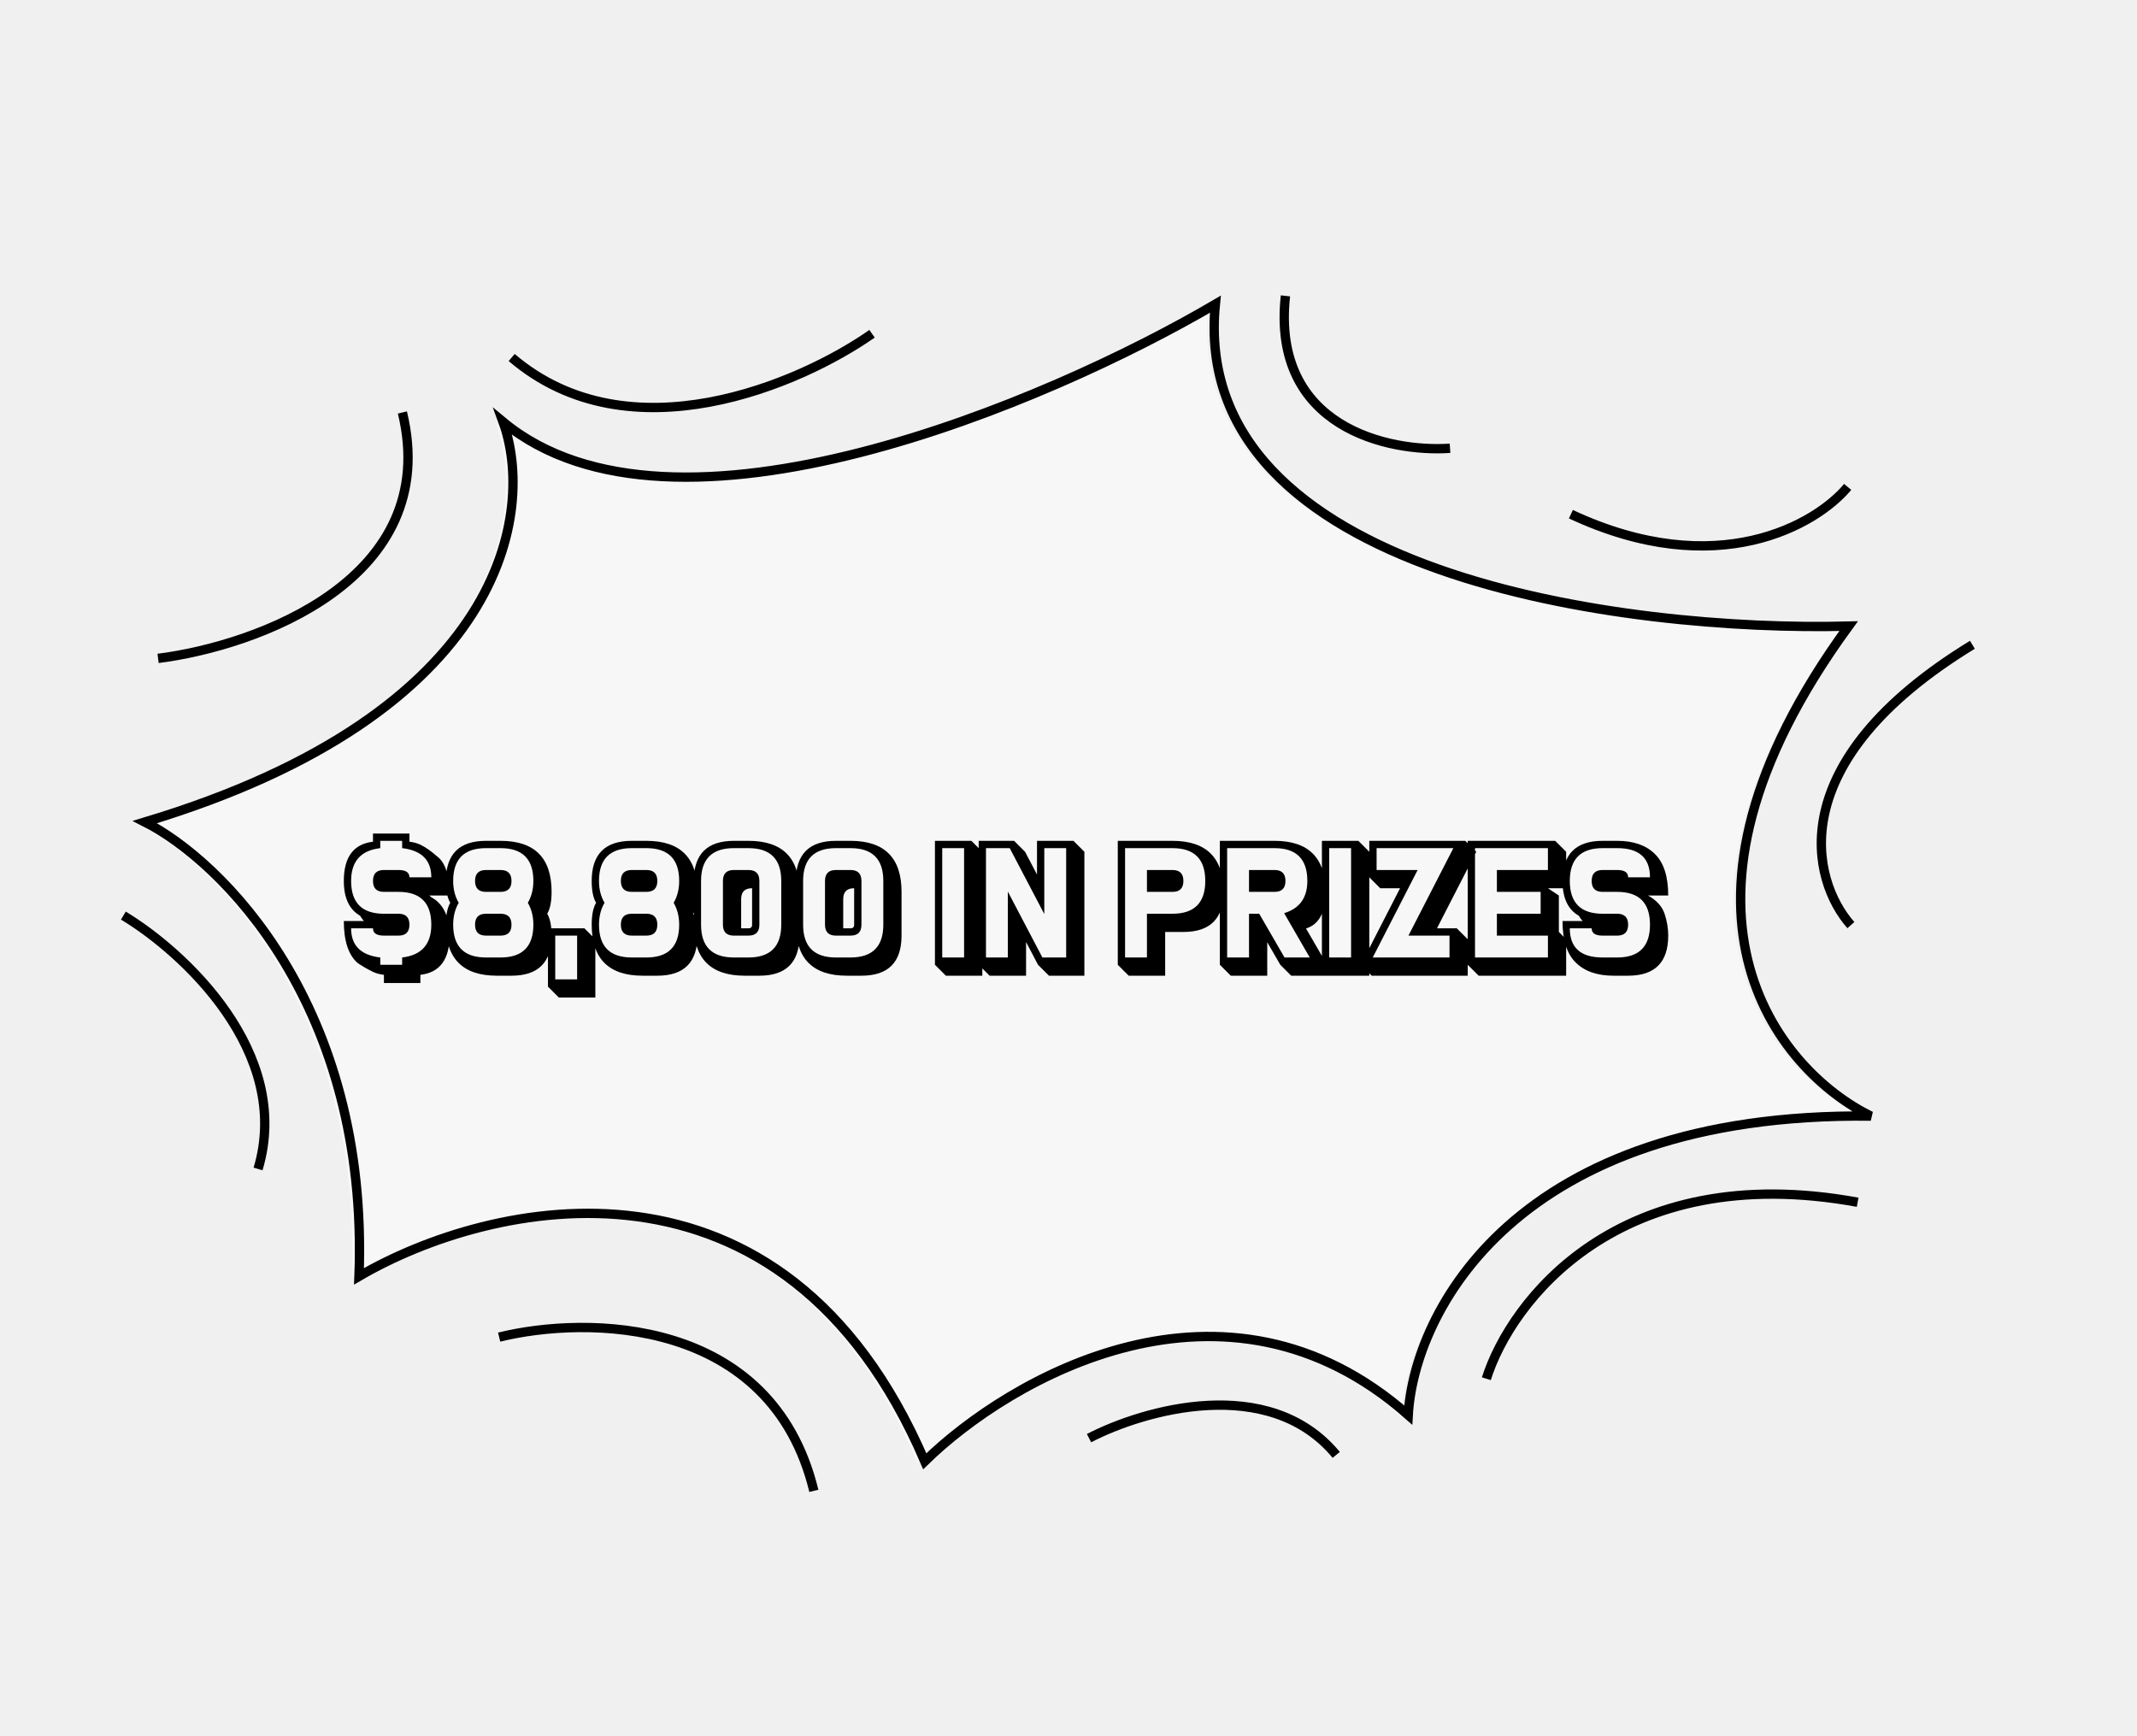
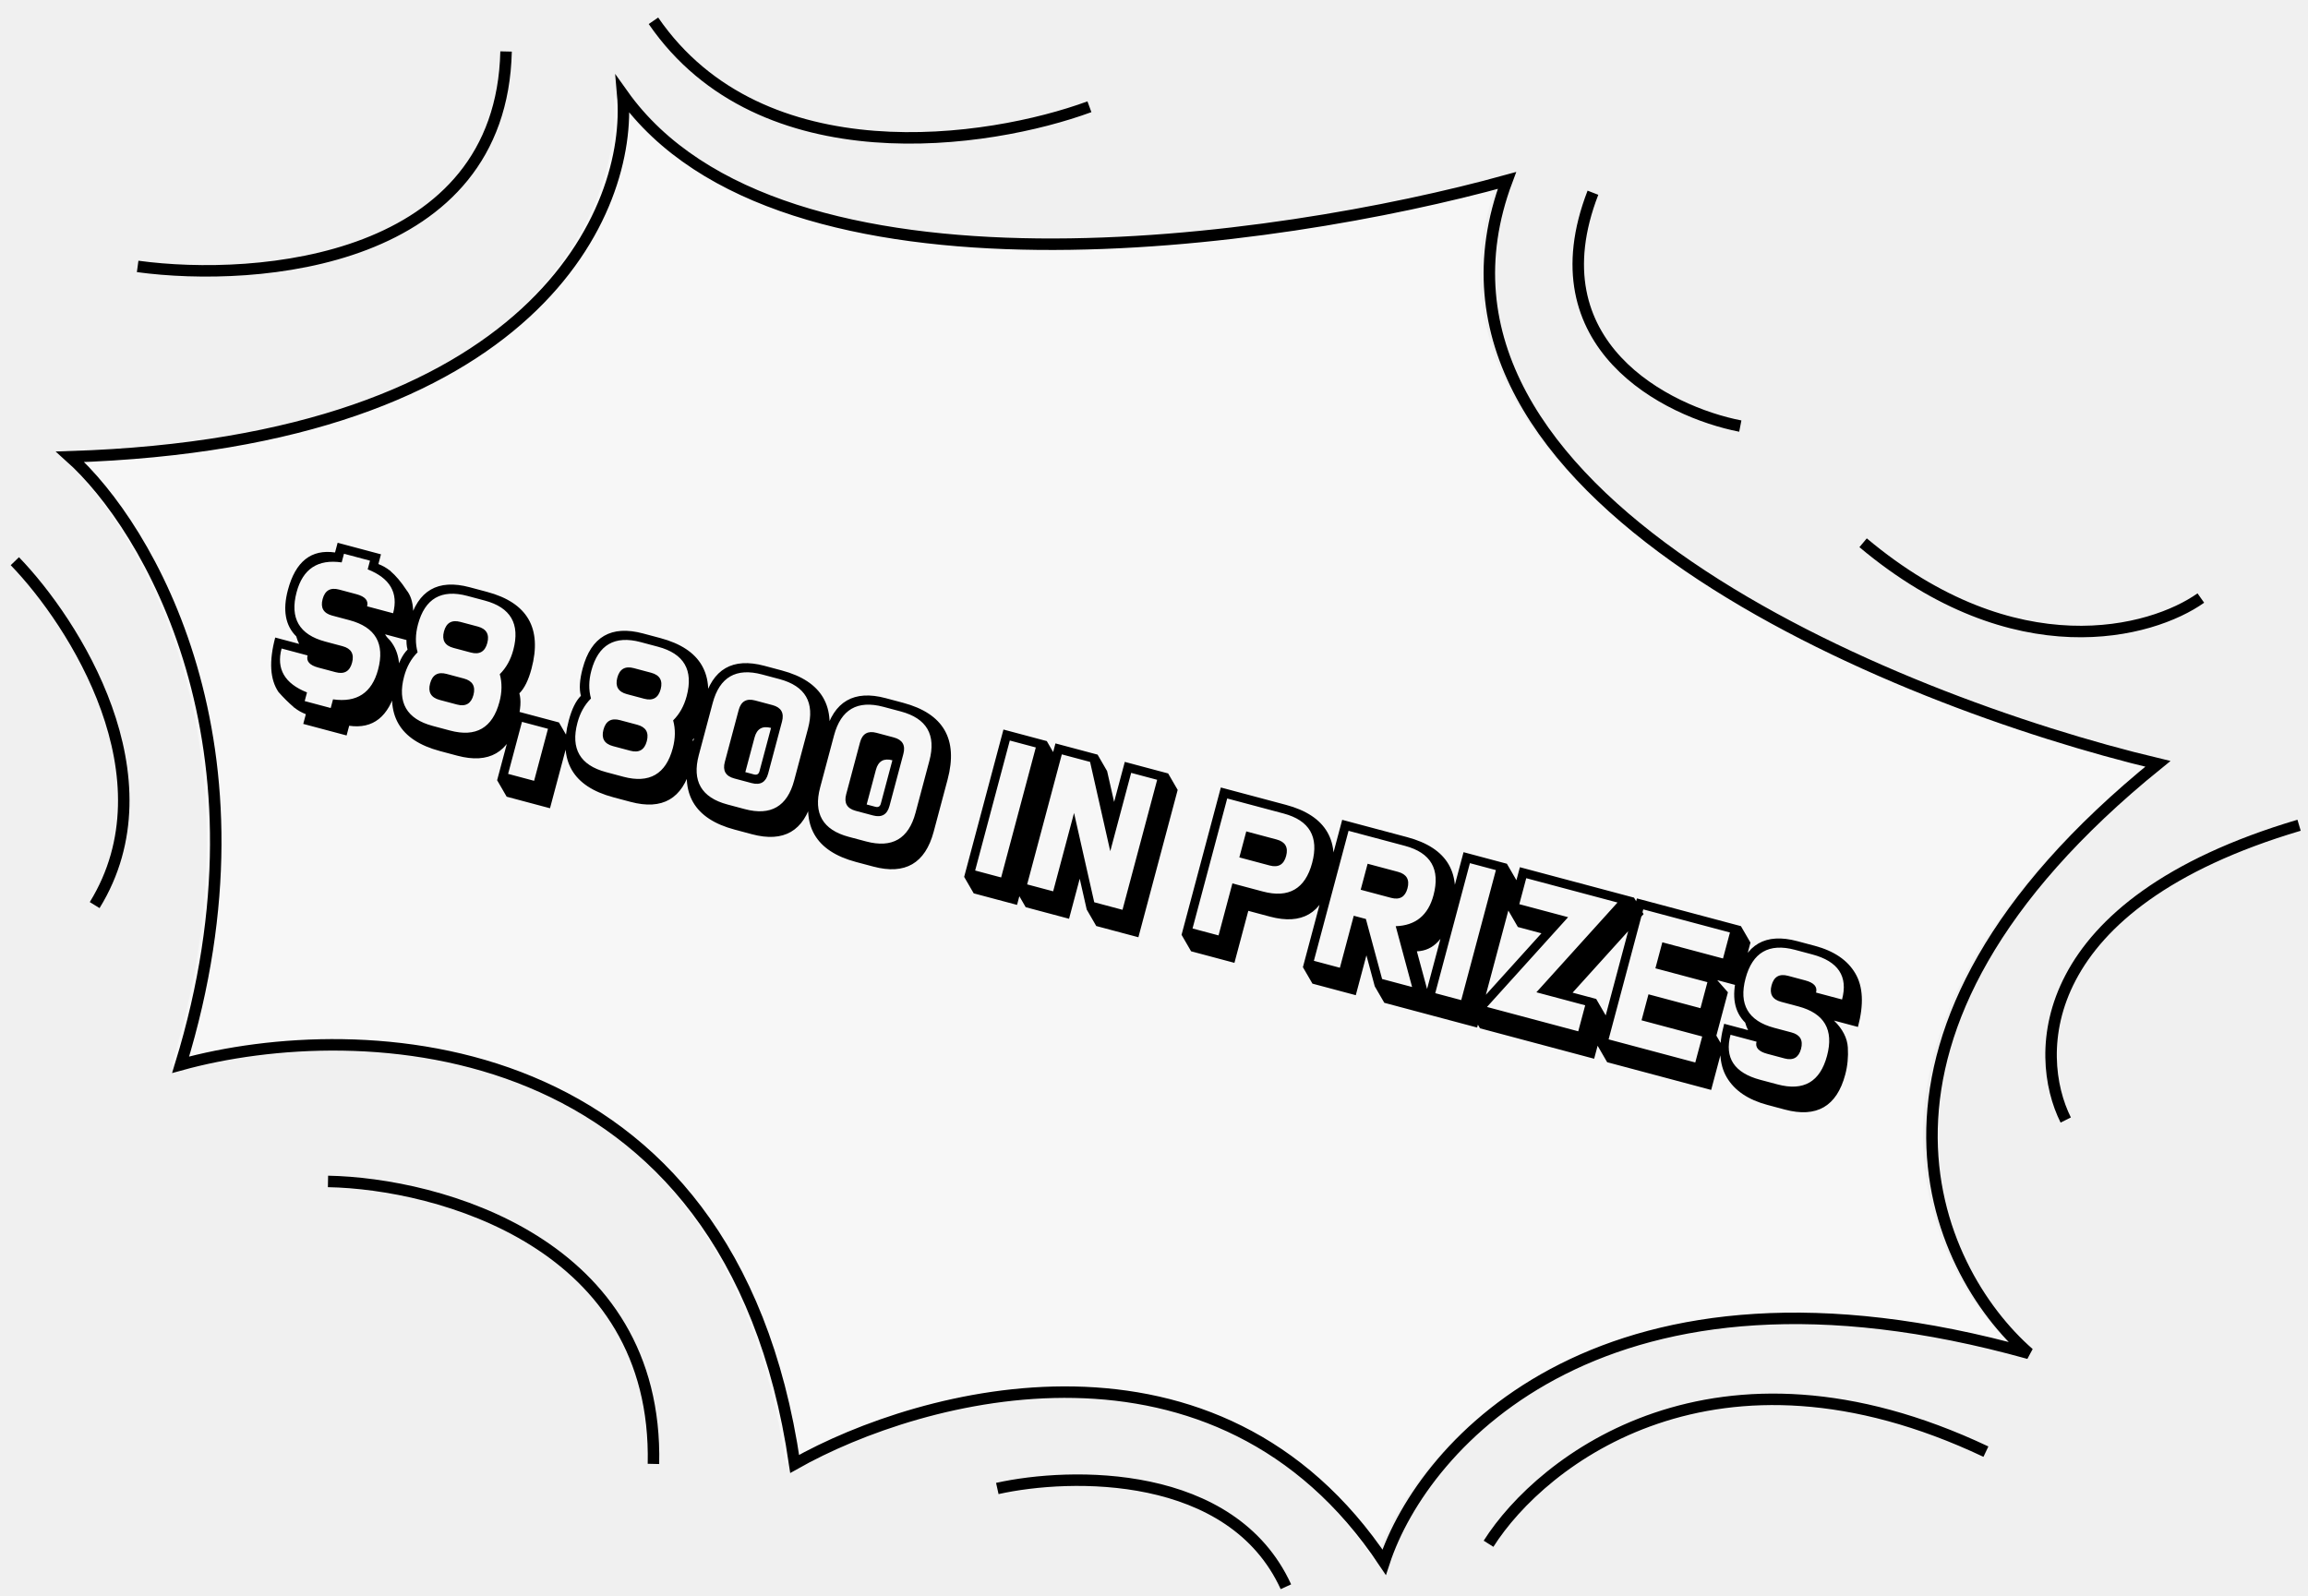
- <svg xmlns="http://www.w3.org/2000/svg" width="229" height="186" viewBox="0 0 229 186" fill="none">
+ <svg xmlns="http://www.w3.org/2000/svg" width="201" height="139" viewBox="0 0 201 139" fill="none">
  <g clip-path="url(#clip0_6_2)">
-     <path d="M37.711 136.963C38.813 107.884 22.875 92.389 14.769 88.277C53.708 76.567 56.576 54.803 53.143 45.386C71.331 60.465 111.611 43.268 129.478 32.784C126.612 61.891 173.525 67.909 197.34 67.281C175.294 97.515 189.739 114.884 199.717 119.789C161.522 119.344 150.756 140.961 150.147 151.826C130.471 134.486 107.409 147.905 98.338 156.782C83.154 121.416 51.593 128.834 37.711 136.963Z" fill="#F7F7F7" />
-     <path d="M16.94 70.557C27.47 69.226 47.447 62.092 43.12 44.203M13.22 98.12C19.593 101.957 31.401 112.758 27.653 125.272M53.489 143.294C62.836 140.987 82.666 141.051 87.213 159.767M116.7 154.12C122.533 151.089 135.997 147.204 143.19 155.915M159.277 147.751C161.872 139.494 173.462 124.151 199.064 128.84M198.34 99.14C194.114 94.362 190.803 81.664 211.361 69.098M197.996 52.179C194.643 56.21 184.017 62.438 168.336 55.104M155.384 48.04C148.862 48.487 136.204 45.846 137.747 31.706M93.448 35.767C85.835 41.118 67.454 49.118 54.832 38.312M15.528 88.094C23.634 92.207 39.572 107.701 38.47 136.781C52.352 128.651 83.913 121.233 99.097 156.599C108.169 147.723 131.23 134.304 150.906 151.643C151.515 140.778 162.281 119.161 200.476 119.607C190.498 114.702 176.053 97.332 198.099 67.098C174.284 67.727 127.372 61.708 130.238 32.601C112.371 43.085 72.09 60.282 53.902 45.203C57.335 54.621 54.467 76.384 15.528 88.094Z" stroke="black" />
-     <path d="M43.094 90.891V90.109H40.75V90.891C38.667 91.135 37.625 92.307 37.625 94.406C37.625 96.75 38.797 97.922 41.141 97.922H42.703C43.484 97.922 43.875 98.312 43.875 99.094C43.875 99.875 43.484 100.266 42.703 100.266H41.141C40.359 100.266 39.969 100.005 39.969 99.484H37.625C37.625 101.323 38.667 102.365 40.75 102.609V103.391H43.094V102.609C45.177 102.365 46.219 101.193 46.219 99.094C46.219 96.75 45.047 95.578 42.703 95.578H41.141C40.359 95.578 39.969 95.188 39.969 94.406C39.969 93.625 40.359 93.234 41.141 93.234H42.703C43.484 93.234 43.875 93.495 43.875 94.016H46.219C46.219 92.177 45.177 91.135 43.094 90.891ZM38.586 98.133C37.425 97.471 36.844 96.229 36.844 94.406C36.844 91.849 37.885 90.448 39.969 90.203V89.328H43.875V90.203C44.286 90.25 44.659 90.349 44.992 90.5H45.047V90.523C45.609 90.794 46.206 91.211 46.836 91.773C47.727 92.43 48.172 93.828 48.172 95.969H46.016C46.141 96.104 46.331 96.242 46.586 96.383C47.643 97.148 48.172 98.443 48.172 100.266C48.172 102.823 47.13 104.224 45.047 104.469V105.344H41.141V104.469C40.729 104.422 40.357 104.323 40.023 104.172H39.969V104.148C39.406 103.878 38.862 103.565 38.336 103.211C37.341 102.346 36.844 100.844 36.844 98.703H39C38.844 98.531 38.706 98.341 38.586 98.133ZM53.641 90.891H52.078C49.734 90.891 48.562 92.062 48.562 94.406C48.562 95.292 48.76 96.073 49.156 96.75C48.76 97.427 48.562 98.208 48.562 99.094C48.562 101.438 49.734 102.609 52.078 102.609H53.641C55.984 102.609 57.156 101.438 57.156 99.094C57.156 98.208 56.958 97.427 56.562 96.75C56.958 96.073 57.156 95.292 57.156 94.406C57.156 92.062 55.984 90.891 53.641 90.891ZM53.641 97.922C54.422 97.922 54.812 98.312 54.812 99.094C54.812 99.875 54.422 100.266 53.641 100.266H52.078C51.297 100.266 50.906 99.875 50.906 99.094C50.906 98.312 51.297 97.922 52.078 97.922H53.641ZM54.812 94.406C54.812 95.188 54.422 95.578 53.641 95.578H52.078C51.297 95.578 50.906 95.188 50.906 94.406C50.906 93.625 51.297 93.234 52.078 93.234H53.641C54.422 93.234 54.812 93.625 54.812 94.406ZM49.148 103.195C48.237 102.284 47.781 100.917 47.781 99.094C47.781 98.062 47.938 97.281 48.25 96.75C47.938 96.219 47.781 95.438 47.781 94.406C47.781 91.542 49.214 90.109 52.078 90.109H53.641C55.464 90.109 56.831 90.565 57.742 91.477C58.654 92.388 59.109 93.755 59.109 95.578C59.109 96.609 58.953 97.391 58.641 97.922C58.953 98.453 59.109 99.234 59.109 100.266C59.109 103.13 57.677 104.562 54.812 104.562H53.25C51.427 104.562 50.06 104.107 49.148 103.195ZM61.844 104.953V100.266H59.5V104.953H61.844ZM58.719 105.734V99.484H62.625L63.797 100.656V106.906H59.891L58.719 105.734ZM69.266 90.891H67.703C65.359 90.891 64.188 92.062 64.188 94.406C64.188 95.292 64.385 96.073 64.781 96.75C64.385 97.427 64.188 98.208 64.188 99.094C64.188 101.438 65.359 102.609 67.703 102.609H69.266C71.609 102.609 72.781 101.438 72.781 99.094C72.781 98.208 72.583 97.427 72.188 96.75C72.583 96.073 72.781 95.292 72.781 94.406C72.781 92.062 71.609 90.891 69.266 90.891ZM69.266 97.922C70.047 97.922 70.438 98.312 70.438 99.094C70.438 99.875 70.047 100.266 69.266 100.266H67.703C66.922 100.266 66.531 99.875 66.531 99.094C66.531 98.312 66.922 97.922 67.703 97.922H69.266ZM70.438 94.406C70.438 95.188 70.047 95.578 69.266 95.578H67.703C66.922 95.578 66.531 95.188 66.531 94.406C66.531 93.625 66.922 93.234 67.703 93.234H69.266C70.047 93.234 70.438 93.625 70.438 94.406ZM64.773 103.195C63.862 102.284 63.406 100.917 63.406 99.094C63.406 98.062 63.562 97.281 63.875 96.75C63.562 96.219 63.406 95.438 63.406 94.406C63.406 91.542 64.838 90.109 67.703 90.109H69.266C71.088 90.109 72.456 90.565 73.367 91.477C74.279 92.388 74.734 93.755 74.734 95.578C74.734 96.609 74.578 97.391 74.266 97.922C74.578 98.453 74.734 99.234 74.734 100.266C74.734 103.13 73.302 104.562 70.438 104.562H68.875C67.052 104.562 65.685 104.107 64.773 103.195ZM80.203 90.891H78.641C76.297 90.891 75.125 92.062 75.125 94.406V99.094C75.125 101.438 76.297 102.609 78.641 102.609H80.203C82.547 102.609 83.719 101.438 83.719 99.094V94.406C83.719 92.062 82.547 90.891 80.203 90.891ZM81.375 94.406V99.094C81.375 99.875 80.984 100.266 80.203 100.266H78.641C77.859 100.266 77.469 99.875 77.469 99.094V94.406C77.469 93.625 77.859 93.234 78.641 93.234H80.203C80.984 93.234 81.375 93.625 81.375 94.406ZM79.422 99.484H80.203C80.463 99.484 80.594 99.354 80.594 99.094V95.188C79.812 95.188 79.422 95.578 79.422 96.359V99.484ZM75.711 103.195C74.799 102.284 74.344 100.917 74.344 99.094V94.406C74.344 91.542 75.776 90.109 78.641 90.109H80.203C82.026 90.109 83.393 90.565 84.305 91.477C85.216 92.388 85.672 93.755 85.672 95.578V100.266C85.672 103.13 84.24 104.562 81.375 104.562H79.812C77.99 104.562 76.622 104.107 75.711 103.195ZM91.141 90.891H89.578C87.234 90.891 86.062 92.062 86.062 94.406V99.094C86.062 101.438 87.234 102.609 89.578 102.609H91.141C93.484 102.609 94.656 101.438 94.656 99.094V94.406C94.656 92.062 93.484 90.891 91.141 90.891ZM92.312 94.406V99.094C92.312 99.875 91.922 100.266 91.141 100.266H89.578C88.797 100.266 88.406 99.875 88.406 99.094V94.406C88.406 93.625 88.797 93.234 89.578 93.234H91.141C91.922 93.234 92.312 93.625 92.312 94.406ZM90.359 99.484H91.141C91.401 99.484 91.531 99.354 91.531 99.094V95.188C90.75 95.188 90.359 95.578 90.359 96.359V99.484ZM86.648 103.195C85.737 102.284 85.281 100.917 85.281 99.094V94.406C85.281 91.542 86.713 90.109 89.578 90.109H91.141C92.963 90.109 94.331 90.565 95.242 91.477C96.154 92.388 96.609 93.755 96.609 95.578V100.266C96.609 103.13 95.177 104.562 92.312 104.562H90.75C88.927 104.562 87.56 104.107 86.648 103.195ZM103.312 102.609V90.891H100.969V102.609H103.312ZM100.188 103.391V90.109H104.094L105.266 91.281V104.562H101.359L100.188 103.391ZM108 95.547L111.703 102.609H114.25V90.891H111.906V97.953L108.203 90.891H105.656V102.609H108V95.547ZM111.234 103.391L109.953 100.953V104.562H106.047L104.875 103.391V90.109H108.672L109.844 91.281L111.125 93.719V90.109H115.031L116.203 91.281V104.562H112.406L111.234 103.391ZM120.562 90.891V102.609H122.906V97.922H125.641C127.984 97.922 129.156 96.75 129.156 94.406C129.156 92.062 127.984 90.891 125.641 90.891H120.562ZM122.906 93.234H125.641C126.422 93.234 126.812 93.625 126.812 94.406C126.812 95.188 126.422 95.578 125.641 95.578H122.906V93.234ZM119.781 103.391V90.109H125.641C127.464 90.109 128.831 90.565 129.742 91.477C130.654 92.388 131.109 93.755 131.109 95.578C131.109 98.443 129.677 99.875 126.812 99.875H124.859V104.562H120.953L119.781 103.391ZM131.5 90.891V102.609H133.844V97.922H134.938L137.648 102.609H140.352L137.609 97.859C139.266 97.359 140.094 96.208 140.094 94.406C140.094 92.062 138.922 90.891 136.578 90.891H131.5ZM133.844 93.234H136.578C137.359 93.234 137.75 93.625 137.75 94.406C137.75 95.188 137.359 95.578 136.578 95.578H133.844V93.234ZM140.68 91.477C141.591 92.388 142.047 93.755 142.047 95.578C142.047 97.766 141.349 99.073 139.953 99.5L142.883 104.562H138.367L137.195 103.391L135.797 100.969V104.562H131.891L130.719 103.391V90.109H136.578C138.401 90.109 139.768 90.565 140.68 91.477ZM144.781 102.609V90.891H142.438V102.609H144.781ZM141.656 103.391V90.109H145.562L146.734 91.281V104.562H142.828L141.656 103.391ZM151.914 93.234L147.102 102.609H155.328V100.266H150.93L155.742 90.891H147.516V93.234H151.914ZM145.82 103.391L150.031 95.188H147.906L146.734 94.016V90.109H157.023L158.195 91.281L153.984 99.484H156.109L157.281 100.656V104.562H146.992L145.82 103.391ZM160.406 100.266V97.922H165.094V95.578H160.406V93.234H165.875V90.891H158.062V102.609H165.875V100.266H160.406ZM165.875 95.188L167.047 95.969V99.875L167.828 100.656V104.562H158.453L157.281 103.391V90.109H166.656L167.828 91.281V95.188H165.875ZM173.297 90.891H171.734C169.391 90.891 168.219 92.062 168.219 94.406C168.219 96.75 169.391 97.922 171.734 97.922H173.297C174.078 97.922 174.469 98.312 174.469 99.094C174.469 99.875 174.078 100.266 173.297 100.266H171.734C170.953 100.266 170.562 100.005 170.562 99.484H168.219C168.219 101.568 169.391 102.609 171.734 102.609H173.297C175.641 102.609 176.812 101.438 176.812 99.094C176.812 96.75 175.641 95.578 173.297 95.578H171.734C170.953 95.578 170.562 95.188 170.562 94.406C170.562 93.625 170.953 93.234 171.734 93.234H173.297C174.078 93.234 174.469 93.495 174.469 94.016H176.812C176.812 91.932 175.641 90.891 173.297 90.891ZM169.18 98.133C168.018 97.471 167.438 96.229 167.438 94.406C167.438 91.542 168.87 90.109 171.734 90.109H173.297C175.042 90.109 176.388 90.578 177.336 91.516C178.289 92.448 178.766 93.932 178.766 95.969H176.609C177.526 96.49 178.115 97.141 178.375 97.922C178.635 98.703 178.766 99.484 178.766 100.266C178.766 103.13 177.333 104.562 174.469 104.562H172.906C171.161 104.562 169.812 104.094 168.859 103.156C167.911 102.224 167.438 100.74 167.438 98.703H169.594C169.438 98.531 169.299 98.341 169.18 98.133Z" fill="black" />
+     <path d="M14.951 92.721C23.507 64.907 12.098 45.829 5.325 39.767C45.967 38.484 54.344 18.194 53.453 8.209C67.143 27.465 110.494 21.225 130.459 15.698C120.191 43.084 163.97 60.984 187.143 66.511C158.052 90.046 167.536 110.551 175.913 117.86C139.122 107.591 123.151 125.705 119.763 136.046C105.218 114.223 79.478 121.248 68.427 127.488C62.865 89.405 30.459 88.442 14.951 92.721Z" fill="#F7F7F7" />
+     <path d="M11.988 23.205C22.505 24.631 43.646 22.884 44.073 4.484M1.293 48.88C6.462 54.228 15.089 67.707 8.245 78.833M28.565 102.903C38.191 103.081 57.335 108.252 56.908 127.507M86.854 129.647C93.271 128.221 107.282 127.935 111.988 138.205M129.635 134.461C134.269 127.151 149.421 115.312 172.95 126.438M179.902 97.554C177.05 91.849 177.122 78.726 200.223 71.879M191.667 52.089C187.389 55.12 175.517 58.4 162.255 47.275M151.56 37.112C145.143 35.864 133.592 30.052 138.726 16.786M94.876 9.298C86.141 12.507 66.319 15.503 56.908 1.81M6.106 39.786C12.879 45.849 24.287 64.926 15.731 92.74C31.239 88.461 63.646 89.424 69.207 127.507C80.259 121.267 105.999 114.242 120.544 136.066C123.931 125.724 139.902 107.61 176.694 117.879C168.316 110.57 158.833 90.066 187.924 66.531C164.75 61.004 120.972 43.103 131.239 15.717C111.274 21.244 67.924 27.484 54.234 8.228C55.125 18.213 46.747 38.503 6.106 39.786Z" stroke="black" />
+     <path d="M32.021 49.59L32.222 48.835L29.957 48.231L29.756 48.986C27.68 48.686 26.372 49.55 25.831 51.578C25.227 53.843 26.058 55.277 28.322 55.88L29.832 56.283C30.587 56.484 30.864 56.962 30.662 57.717C30.461 58.472 29.983 58.749 29.228 58.548L27.718 58.145C26.963 57.944 26.653 57.592 26.787 57.088L24.523 56.485C24.049 58.261 24.787 59.536 26.737 60.309L26.536 61.064L28.801 61.668L29.002 60.913C31.078 61.213 32.386 60.349 32.927 58.321C33.531 56.056 32.7 54.622 30.436 54.018L28.926 53.616C28.171 53.415 27.894 52.937 28.096 52.182C28.297 51.427 28.775 51.15 29.53 51.351L31.04 51.754C31.794 51.955 32.105 52.307 31.971 52.81L34.235 53.414C34.709 51.638 33.971 50.363 32.021 49.59ZM25.799 55.426C24.848 54.488 24.606 53.138 25.076 51.377C25.735 48.906 27.102 47.82 29.178 48.12L29.404 47.275L33.178 48.281L32.953 49.127C33.338 49.278 33.672 49.469 33.956 49.701L34.008 49.715L34.002 49.738C34.476 50.145 34.945 50.701 35.409 51.407C36.101 52.27 36.171 53.736 35.619 55.805L33.536 55.249C33.622 55.412 33.77 55.594 33.98 55.796C34.804 56.808 34.982 58.195 34.512 59.956C33.854 62.428 32.486 63.513 30.41 63.213L30.185 64.058L26.41 63.052L26.636 62.206C26.25 62.055 25.916 61.864 25.633 61.632L25.58 61.618L25.586 61.595C25.112 61.188 24.667 60.746 24.25 60.269C23.511 59.177 23.418 57.597 23.969 55.529L26.052 56.084C25.946 55.878 25.861 55.658 25.799 55.426ZM42.212 52.307L40.702 51.904C38.437 51.3 37.003 52.131 36.399 54.395C36.171 55.251 36.161 56.057 36.369 56.813C35.812 57.365 35.42 58.069 35.192 58.925C34.588 61.189 35.418 62.624 37.683 63.227L39.193 63.63C41.457 64.234 42.892 63.403 43.495 61.139C43.724 60.283 43.733 59.477 43.525 58.721C44.082 58.169 44.475 57.465 44.703 56.609C45.307 54.345 44.476 52.91 42.212 52.307ZM40.4 59.101C41.155 59.302 41.432 59.78 41.231 60.535C41.029 61.29 40.551 61.566 39.797 61.365L38.287 60.963C37.532 60.761 37.255 60.283 37.456 59.529C37.658 58.774 38.136 58.497 38.891 58.698L40.4 59.101ZM42.438 56.005C42.237 56.76 41.759 57.037 41.004 56.836L39.494 56.434C38.739 56.232 38.463 55.754 38.664 54.999C38.865 54.244 39.343 53.968 40.098 54.169L41.608 54.571C42.363 54.773 42.639 55.251 42.438 56.005ZM34.701 63.039C34.055 61.923 33.967 60.485 34.437 58.724C34.702 57.727 35.055 57.013 35.493 56.58C35.328 55.986 35.379 55.191 35.644 54.194C36.382 51.426 38.135 50.411 40.903 51.149L42.413 51.552C44.174 52.021 45.378 52.814 46.024 53.929C46.67 55.045 46.758 56.483 46.288 58.245C46.023 59.241 45.67 59.956 45.231 60.389C45.397 60.983 45.346 61.778 45.081 62.774C44.343 65.542 42.59 66.557 39.822 65.819L38.312 65.416C36.551 64.947 35.347 64.154 34.701 63.039ZM46.515 68.008L47.723 63.478L45.458 62.875L44.251 67.404L46.515 68.008ZM43.294 67.958L44.904 61.919L48.679 62.925L49.509 64.359L47.899 70.398L44.125 69.392L43.294 67.958ZM57.309 56.332L55.8 55.929C53.535 55.325 52.101 56.156 51.497 58.421C51.269 59.276 51.259 60.082 51.467 60.838C50.91 61.391 50.517 62.094 50.289 62.95C49.685 65.215 50.516 66.649 52.781 67.252L54.29 67.655C56.555 68.259 57.989 67.428 58.593 65.164C58.821 64.308 58.831 63.502 58.623 62.746C59.18 62.194 59.572 61.49 59.801 60.635C60.404 58.37 59.574 56.936 57.309 56.332ZM55.498 63.126C56.253 63.327 56.53 63.805 56.328 64.56C56.127 65.315 55.649 65.592 54.894 65.39L53.384 64.988C52.63 64.787 52.353 64.309 52.554 63.554C52.755 62.799 53.233 62.522 53.988 62.723L55.498 63.126ZM57.536 60.031C57.335 60.786 56.857 61.062 56.102 60.861L54.592 60.459C53.837 60.257 53.56 59.779 53.761 59.024C53.963 58.27 54.441 57.993 55.196 58.194L56.706 58.596C57.46 58.798 57.737 59.276 57.536 60.031ZM49.799 67.064C49.153 65.948 49.065 64.51 49.534 62.749C49.8 61.752 50.152 61.038 50.591 60.605C50.426 60.011 50.476 59.216 50.742 58.219C51.48 55.452 53.233 54.437 56.001 55.174L57.511 55.577C59.272 56.047 60.475 56.839 61.121 57.955C61.767 59.07 61.855 60.508 61.386 62.27C61.12 63.266 60.768 63.981 60.329 64.414C60.494 65.008 60.444 65.803 60.178 66.799C59.44 69.567 57.688 70.582 54.92 69.844L53.41 69.442C51.648 68.972 50.445 68.18 49.799 67.064ZM67.878 59.149L66.368 58.747C64.103 58.143 62.669 58.974 62.065 61.238L60.858 65.767C60.254 68.032 61.084 69.466 63.349 70.07L64.859 70.473C67.123 71.076 68.558 70.246 69.161 67.981L70.369 63.452C70.973 61.187 70.142 59.753 67.878 59.149ZM68.104 62.848L66.897 67.378C66.695 68.132 66.217 68.409 65.463 68.208L63.953 67.805C63.198 67.604 62.921 67.126 63.122 66.371L64.33 61.842C64.531 61.087 65.009 60.81 65.764 61.012L67.274 61.414C68.029 61.615 68.305 62.093 68.104 62.848ZM64.909 67.252L65.664 67.453C65.915 67.52 66.075 67.428 66.142 67.176L67.148 63.402C66.393 63.201 65.915 63.477 65.714 64.232L64.909 67.252ZM60.367 69.882C59.721 68.766 59.633 67.328 60.103 65.566L61.31 61.037C62.048 58.269 63.801 57.254 66.569 57.992L68.079 58.395C69.84 58.864 71.044 59.657 71.69 60.772C72.336 61.888 72.424 63.326 71.954 65.088L70.747 69.617C70.009 72.385 68.256 73.4 65.488 72.662L63.978 72.259C62.217 71.79 61.013 70.997 60.367 69.882ZM78.446 61.967L76.936 61.565C74.671 60.961 73.237 61.791 72.634 64.056L71.426 68.585C70.822 70.85 71.653 72.284 73.917 72.888L75.427 73.29C77.692 73.894 79.126 73.064 79.73 70.799L80.937 66.27C81.541 64.005 80.711 62.571 78.446 61.967ZM78.673 65.666L77.465 70.195C77.264 70.95 76.786 71.227 76.031 71.026L74.521 70.623C73.766 70.422 73.489 69.944 73.691 69.189L74.898 64.66C75.1 63.905 75.578 63.628 76.332 63.829L77.842 64.232C78.597 64.433 78.874 64.911 78.673 65.666ZM75.477 70.07L76.232 70.271C76.484 70.338 76.643 70.246 76.71 69.994L77.716 66.219C76.962 66.018 76.484 66.295 76.282 67.05L75.477 70.07ZM70.936 72.699C70.29 71.584 70.201 70.145 70.671 68.384L71.879 63.855C72.617 61.087 74.37 60.072 77.137 60.81L78.647 61.212C80.409 61.682 81.612 62.474 82.258 63.59C82.904 64.705 82.992 66.144 82.523 67.905L81.315 72.434C80.577 75.202 78.824 76.217 76.056 75.479L74.546 75.077C72.785 74.607 71.582 73.815 70.936 72.699ZM87.188 76.426L90.207 65.103L87.942 64.499L84.924 75.822L87.188 76.426ZM83.967 76.376L87.389 63.543L91.163 64.549L91.994 65.983L88.572 78.816L84.798 77.81L83.967 76.376ZM93.537 70.809L95.296 78.587L97.757 79.243L100.775 67.92L98.511 67.316L96.691 74.141L94.933 66.362L92.472 65.706L89.453 77.03L91.718 77.633L93.537 70.809ZM94.641 79.221L94.031 76.536L93.102 80.024L89.327 79.017L88.497 77.583L91.918 64.75L95.587 65.728L96.417 67.162L97.027 69.848L97.957 66.36L101.732 67.367L102.562 68.801L99.141 81.634L95.472 80.656L94.641 79.221ZM106.875 69.546L103.856 80.87L106.121 81.473L107.328 76.944L109.97 77.648C112.235 78.252 113.669 77.422 114.273 75.157C114.877 72.892 114.046 71.458 111.782 70.855L106.875 69.546ZM108.536 72.415L111.178 73.119C111.933 73.32 112.209 73.799 112.008 74.553C111.807 75.308 111.329 75.585 110.574 75.384L107.932 74.679L108.536 72.415ZM102.9 81.423L106.321 68.59L111.983 70.1C113.744 70.569 114.948 71.362 115.594 72.477C116.24 73.593 116.328 75.031 115.858 76.793C115.12 79.561 113.367 80.576 110.599 79.838L108.712 79.334L107.505 83.864L103.73 82.857L102.9 81.423ZM117.443 72.364L114.424 83.687L116.689 84.291L117.897 79.762L118.953 80.043L120.365 85.271L122.977 85.967L121.551 80.671C123.28 80.615 124.377 79.716 124.841 77.975C125.445 75.71 124.615 74.276 122.35 73.672L117.443 72.364ZM119.104 75.232L121.746 75.937C122.501 76.138 122.778 76.616 122.577 77.371C122.375 78.126 121.897 78.403 121.142 78.201L118.5 77.497L119.104 75.232ZM126.162 75.295C126.808 76.41 126.896 77.849 126.427 79.61C125.863 81.724 124.852 82.807 123.393 82.86L124.92 88.507L120.557 87.343L119.726 85.909L118.999 83.209L118.073 86.681L114.299 85.675L113.468 84.241L116.89 71.408L122.551 72.917C124.313 73.387 125.516 74.179 126.162 75.295ZM127.257 87.109L130.276 75.785L128.012 75.181L124.993 86.505L127.257 87.109ZM124.037 87.058L127.458 74.225L131.232 75.232L132.063 76.666L128.641 89.499L124.867 88.493L124.037 87.058ZM136.564 79.887L129.499 87.706L137.448 89.826L138.052 87.561L133.802 86.428L140.867 78.609L132.918 76.49L132.314 78.754L136.564 79.887ZM128.06 88.131L134.242 81.29L132.189 80.742L131.358 79.308L132.365 75.534L142.306 78.184L143.137 79.618L136.955 86.46L139.008 87.007L139.839 88.441L138.832 92.216L128.89 89.565L128.06 88.131ZM142.959 88.869L143.563 86.604L148.092 87.812L148.696 85.547L144.166 84.34L144.77 82.075L150.054 83.484L150.658 81.219L143.109 79.207L140.09 90.53L147.639 92.542L148.243 90.278L142.959 88.869ZM149.551 85.371L150.482 86.428L149.476 90.202L150.029 91.158L149.023 94.933L139.965 92.518L139.134 91.084L142.556 78.251L151.614 80.666L152.445 82.1L151.438 85.874L149.551 85.371ZM157.829 83.131L156.32 82.729C154.055 82.125 152.621 82.955 152.017 85.22C151.413 87.485 152.244 88.919 154.508 89.523L156.018 89.925C156.773 90.126 157.05 90.604 156.849 91.359C156.647 92.114 156.169 92.391 155.414 92.19L153.905 91.787C153.15 91.586 152.839 91.234 152.973 90.731L150.709 90.127C150.172 92.14 151.036 93.448 153.301 94.052L154.811 94.454C157.075 95.058 158.509 94.228 159.113 91.963C159.717 89.698 158.886 88.264 156.622 87.66L155.112 87.258C154.357 87.057 154.08 86.579 154.282 85.824C154.483 85.069 154.961 84.792 155.716 84.993L157.226 85.396C157.98 85.597 158.291 85.949 158.157 86.453L160.421 87.056C160.958 85.043 160.094 83.735 157.829 83.131ZM151.985 89.068C151.034 88.13 150.792 86.78 151.262 85.019C152 82.251 153.753 81.236 156.521 81.974L158.031 82.376C159.717 82.826 160.897 83.626 161.571 84.775C162.252 85.922 162.33 87.479 161.805 89.447L159.722 88.891C160.473 89.631 160.874 90.411 160.925 91.233C160.975 92.055 160.9 92.844 160.698 93.599C159.961 96.366 158.208 97.381 155.44 96.644L153.93 96.241C152.244 95.791 151.061 94.991 150.382 93.84C149.706 92.695 149.631 91.138 150.155 89.171L152.239 89.726C152.132 89.52 152.048 89.3 151.985 89.068Z" fill="black" />
  </g>
  <defs>
    <clipPath id="clip0_6_2">
-       <rect width="200" height="138" fill="white" transform="translate(0 52) rotate(-14.9282)" />
+       <rect width="200" height="138" fill="white" transform="translate(0.399918 0.91037)" />
    </clipPath>
  </defs>
</svg>
